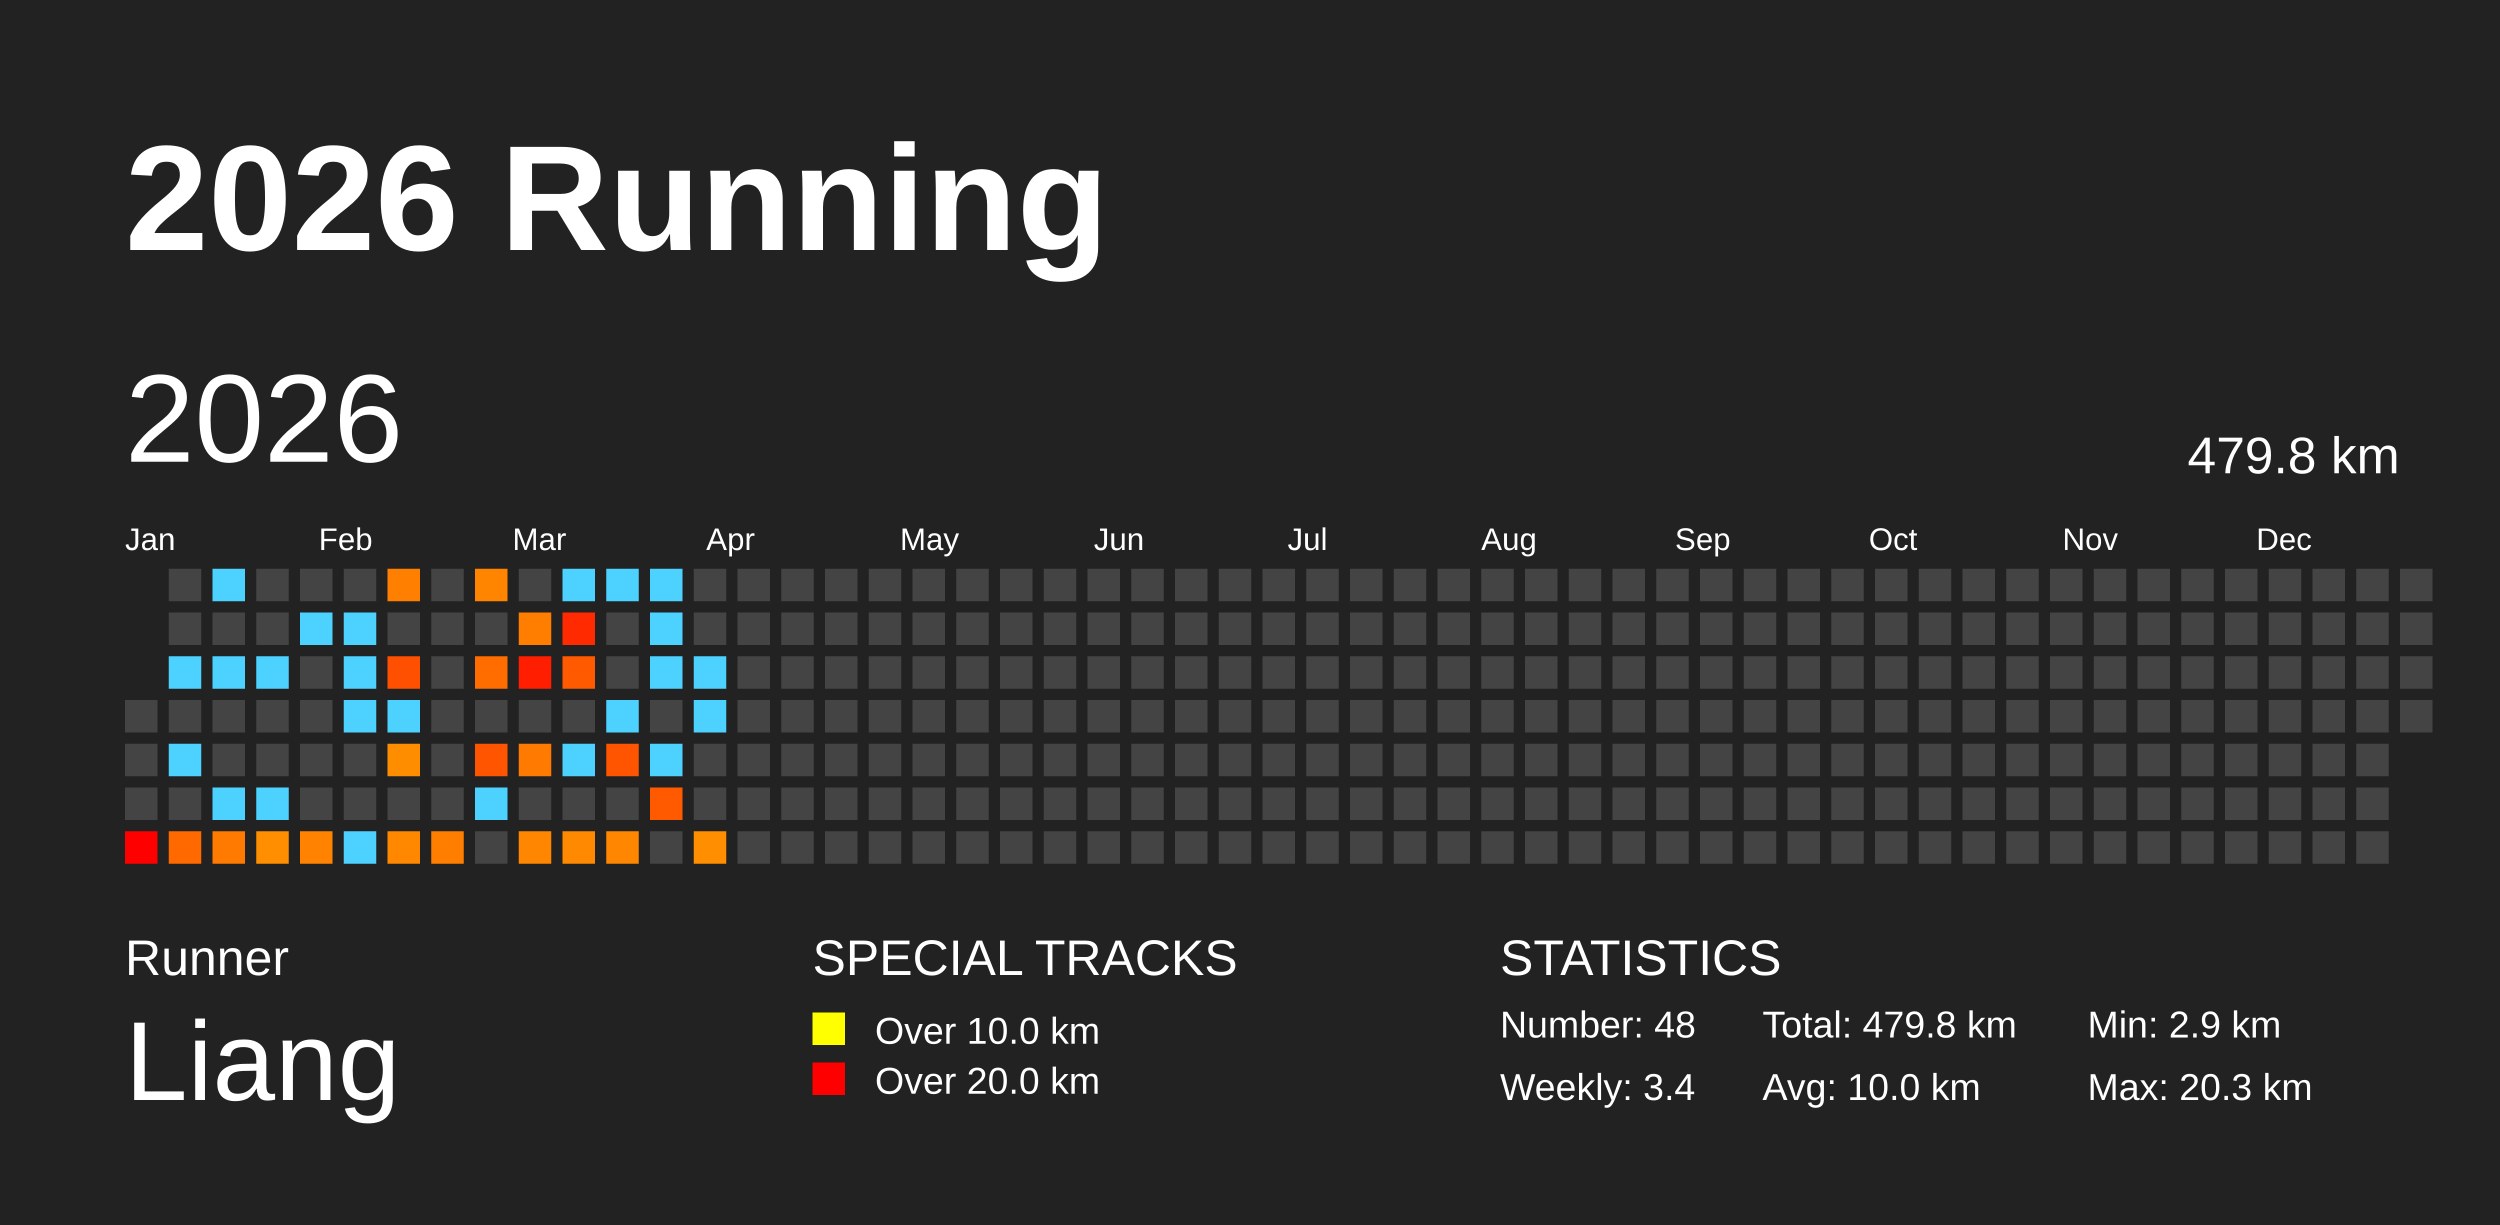
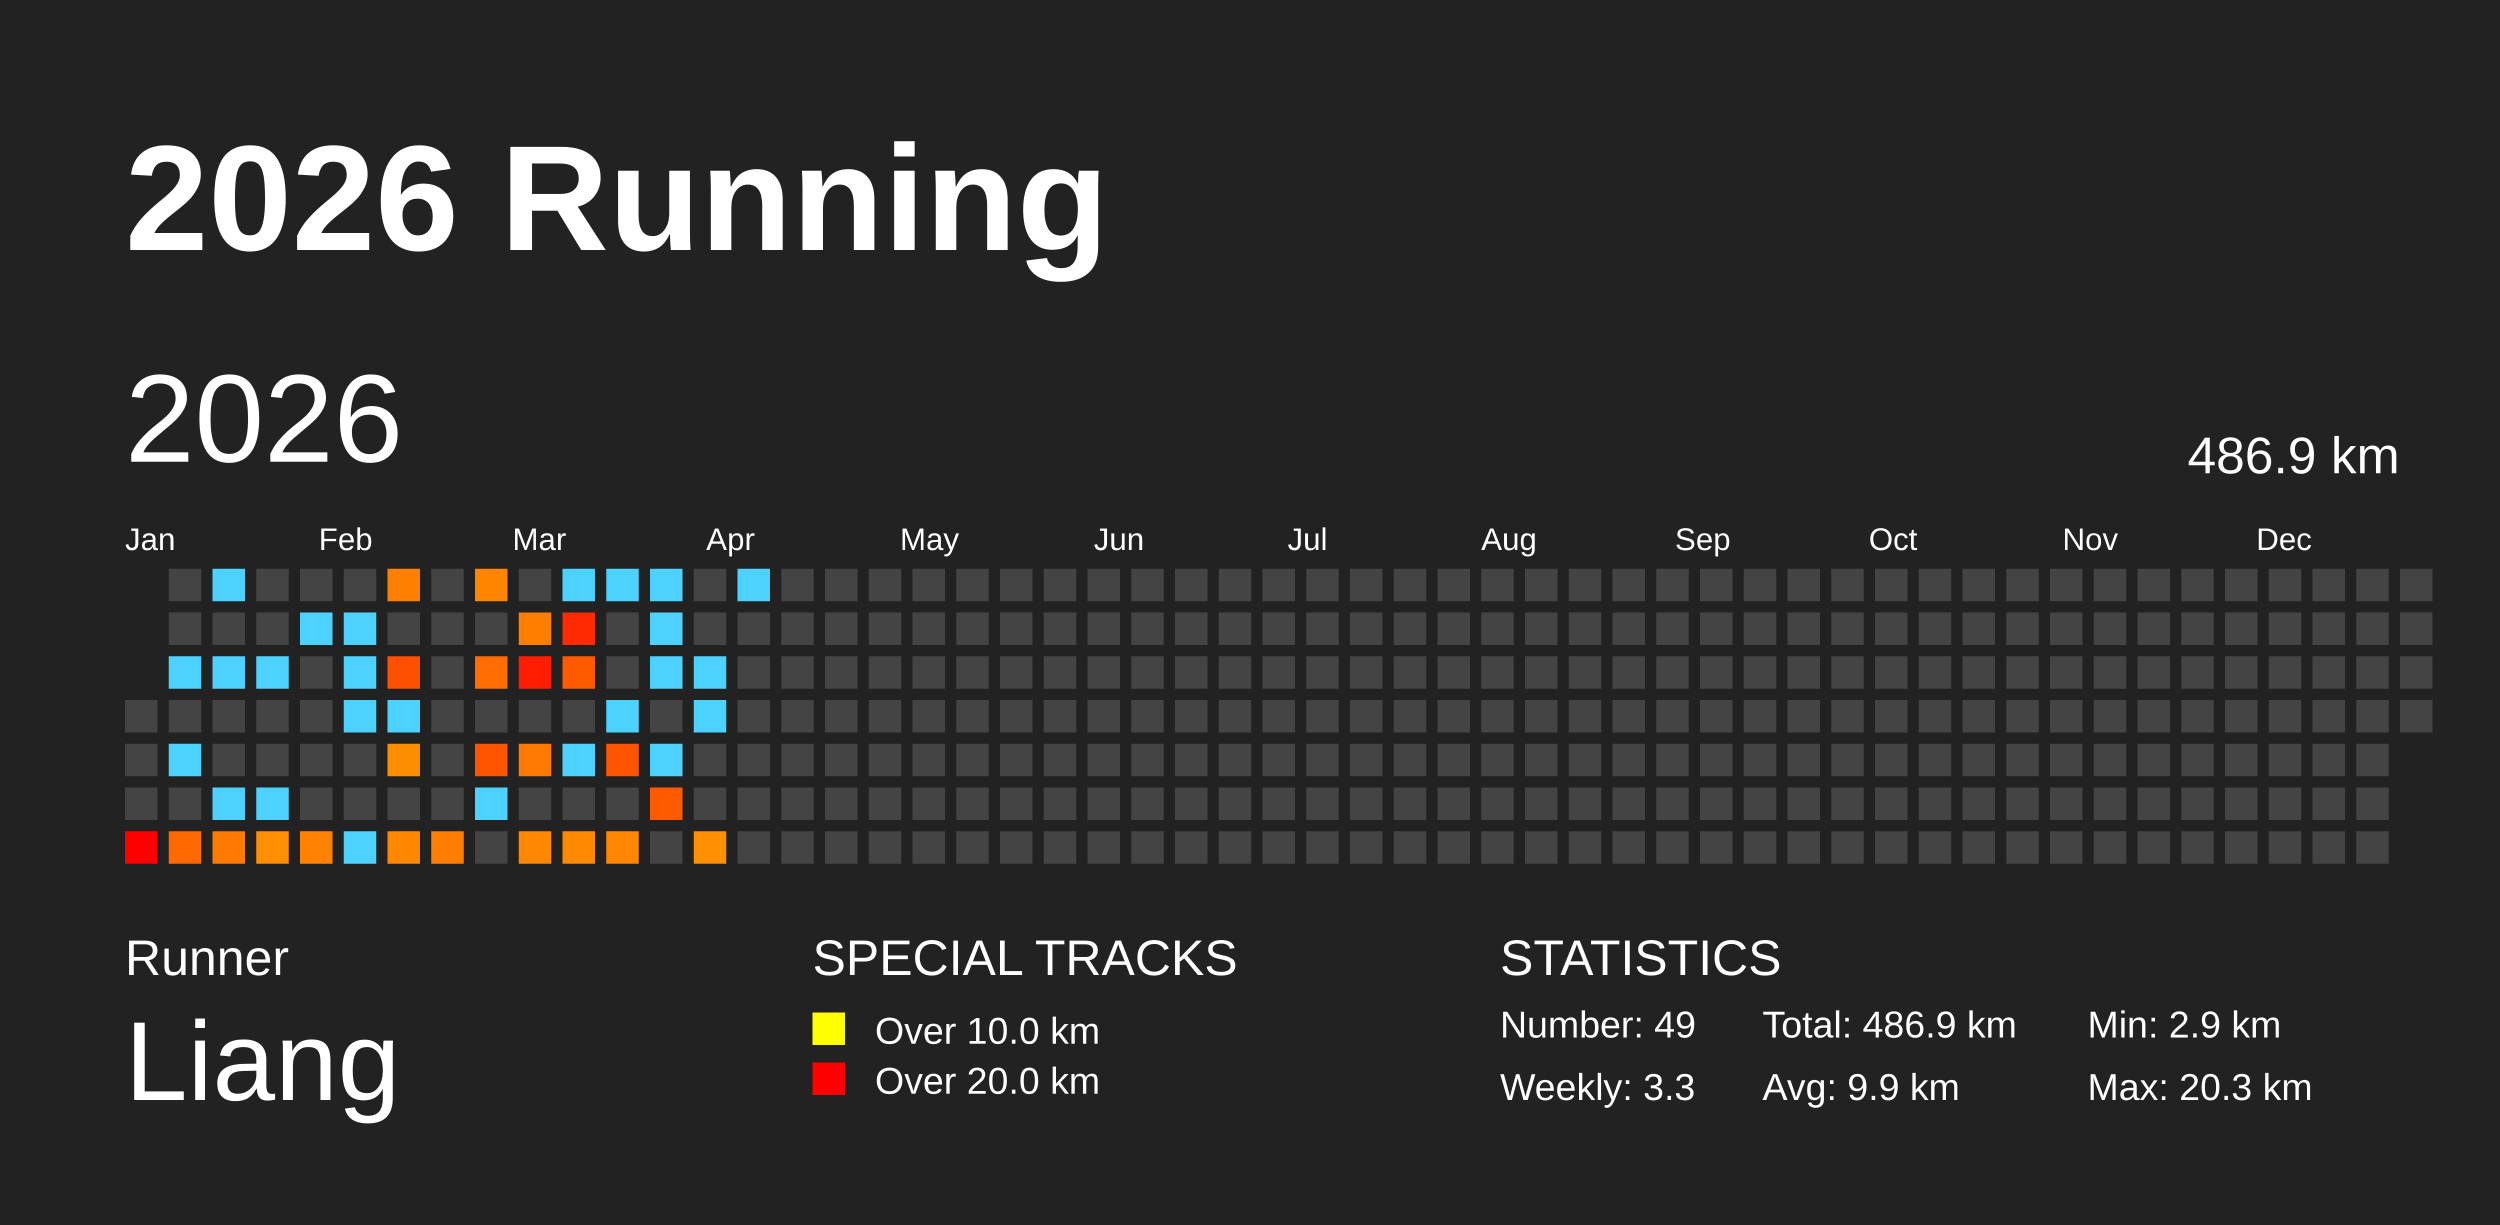
<svg xmlns="http://www.w3.org/2000/svg" baseProfile="full" height="98mm" version="1.1" viewBox="0,0,200,98" width="200mm">
  <defs />
  <rect fill="#222222" height="98" width="200" x="0" y="0" />
  <text fill="#FFFFFF" style="font-size:12px; font-family:Arial; font-weight:bold;" x="10" y="20">2026 Running</text>
  <text fill="#FFFFFF" style="font-size:4px; font-family:Arial" x="10" y="78">Runner</text>
  <text fill="#FFFFFF" style="font-size:9px; font-family:Arial" x="10" y="88">Liang</text>
  <text fill="#FFFFFF" style="font-size:4px; font-family:Arial" x="65" y="78">SPECIAL TRACKS</text>
  <rect fill="yellow" height="2.6" width="2.6" x="65" y="81" />
  <text fill="#FFFFFF" style="font-size:3px; font-family:Arial" x="70" y="83.5">Over 10.0 km</text>
  <rect fill="red" height="2.6" width="2.6" x="65" y="85" />
  <text fill="#FFFFFF" style="font-size:3px; font-family:Arial" x="70" y="87.5">Over 20.0 km</text>
  <text fill="#FFFFFF" style="font-size:4px; font-family:Arial" x="120" y="78">STATISTICS</text>
-   <text fill="#FFFFFF" style="font-size:3px; font-family:Arial" x="120" y="83">Number: 48</text>
-   <text fill="#FFFFFF" style="font-size:3px; font-family:Arial" x="120" y="88">Weekly: 3.4</text>
-   <text fill="#FFFFFF" style="font-size:3px; font-family:Arial" x="141" y="83">Total: 479.8 km</text>
-   <text fill="#FFFFFF" style="font-size:3px; font-family:Arial" x="141" y="88">Avg: 10.0 km</text>
+   <text fill="#FFFFFF" style="font-size:3px; font-family:Arial" x="120" y="83">Number: 49</text>
+   <text fill="#FFFFFF" style="font-size:3px; font-family:Arial" x="120" y="88">Weekly: 3.3</text>
+   <text fill="#FFFFFF" style="font-size:3px; font-family:Arial" x="141" y="83">Total: 486.9 km</text>
+   <text fill="#FFFFFF" style="font-size:3px; font-family:Arial" x="141" y="88">Avg: 9.9 km</text>
  <text fill="#FFFFFF" style="font-size:3px; font-family:Arial" x="167" y="83">Min: 2.9 km</text>
  <text fill="#FFFFFF" style="font-size:3px; font-family:Arial" x="167" y="88">Max: 20.3 km</text>
  <text dominant-baseline="hanging" fill="#FFFFFF" style="font-size:10.0px; font-family:Arial;" x="10" y="30">2026</text>
-   <text dominant-baseline="hanging" fill="#FFFFFF" style="font-size:4.125px; font-family:Arial;" x="175" y="35">479.8 km</text>
+   <text dominant-baseline="hanging" fill="#FFFFFF" style="font-size:4.125px; font-family:Arial;" x="175" y="35">486.9 km</text>
  <text fill="#FFFFFF" style="font-size:2.5px; font-family:Arial" x="10.0" y="44">Jan</text>
  <text fill="#FFFFFF" style="font-size:2.5px; font-family:Arial" x="25.5" y="44">Feb</text>
  <text fill="#FFFFFF" style="font-size:2.5px; font-family:Arial" x="41.0" y="44">Mar</text>
  <text fill="#FFFFFF" style="font-size:2.5px; font-family:Arial" x="56.5" y="44">Apr</text>
  <text fill="#FFFFFF" style="font-size:2.5px; font-family:Arial" x="72.0" y="44">May</text>
  <text fill="#FFFFFF" style="font-size:2.5px; font-family:Arial" x="87.5" y="44">Jun</text>
  <text fill="#FFFFFF" style="font-size:2.5px; font-family:Arial" x="103.0" y="44">Jul</text>
  <text fill="#FFFFFF" style="font-size:2.5px; font-family:Arial" x="118.5" y="44">Aug</text>
  <text fill="#FFFFFF" style="font-size:2.5px; font-family:Arial" x="134.0" y="44">Sep</text>
  <text fill="#FFFFFF" style="font-size:2.5px; font-family:Arial" x="149.5" y="44">Oct</text>
  <text fill="#FFFFFF" style="font-size:2.5px; font-family:Arial" x="165.0" y="44">Nov</text>
  <text fill="#FFFFFF" style="font-size:2.5px; font-family:Arial" x="180.5" y="44">Dec</text>
  <rect fill="#444444" height="2.6" width="2.6" x="10.0" y="56.0" />
  <rect fill="#444444" height="2.6" width="2.6" x="10.0" y="59.5" />
  <rect fill="#444444" height="2.6" width="2.6" x="10.0" y="63.0" />
  <rect fill="red" height="2.6" width="2.6" x="10.0" y="66.5" />
  <rect fill="#444444" height="2.6" width="2.6" x="13.5" y="45.5" />
  <rect fill="#444444" height="2.6" width="2.6" x="13.5" y="49.0" />
  <rect fill="#4dd2ff" height="2.6" width="2.6" x="13.5" y="52.5" />
  <rect fill="#444444" height="2.6" width="2.6" x="13.5" y="56.0" />
  <rect fill="#4dd2ff" height="2.6" width="2.6" x="13.5" y="59.5" />
  <rect fill="#444444" height="2.6" width="2.6" x="13.5" y="63.0" />
  <rect fill="#ff6900" height="2.6" width="2.6" x="13.5" y="66.5" />
  <rect fill="#4dd2ff" height="2.6" width="2.6" x="17.0" y="45.5" />
  <rect fill="#444444" height="2.6" width="2.6" x="17.0" y="49.0" />
  <rect fill="#4dd2ff" height="2.6" width="2.6" x="17.0" y="52.5" />
  <rect fill="#444444" height="2.6" width="2.6" x="17.0" y="56.0" />
  <rect fill="#444444" height="2.6" width="2.6" x="17.0" y="59.5" />
  <rect fill="#4dd2ff" height="2.6" width="2.6" x="17.0" y="63.0" />
  <rect fill="#ff7a00" height="2.6" width="2.6" x="17.0" y="66.5" />
  <rect fill="#444444" height="2.6" width="2.6" x="20.5" y="45.5" />
  <rect fill="#444444" height="2.6" width="2.6" x="20.5" y="49.0" />
  <rect fill="#4dd2ff" height="2.6" width="2.6" x="20.5" y="52.5" />
  <rect fill="#444444" height="2.6" width="2.6" x="20.5" y="56.0" />
  <rect fill="#444444" height="2.6" width="2.6" x="20.5" y="59.5" />
  <rect fill="#4dd2ff" height="2.6" width="2.6" x="20.5" y="63.0" />
  <rect fill="#ff8e00" height="2.6" width="2.6" x="20.5" y="66.5" />
  <rect fill="#444444" height="2.6" width="2.6" x="24.0" y="45.5" />
  <rect fill="#4dd2ff" height="2.6" width="2.6" x="24.0" y="49.0" />
  <rect fill="#444444" height="2.6" width="2.6" x="24.0" y="52.5" />
  <rect fill="#444444" height="2.6" width="2.6" x="24.0" y="56.0" />
  <rect fill="#444444" height="2.6" width="2.6" x="24.0" y="59.5" />
  <rect fill="#444444" height="2.6" width="2.6" x="24.0" y="63.0" />
  <rect fill="#ff8300" height="2.6" width="2.6" x="24.0" y="66.5" />
  <rect fill="#444444" height="2.6" width="2.6" x="27.5" y="45.5" />
  <rect fill="#4dd2ff" height="2.6" width="2.6" x="27.5" y="49.0" />
  <rect fill="#4dd2ff" height="2.6" width="2.6" x="27.5" y="52.5" />
  <rect fill="#4dd2ff" height="2.6" width="2.6" x="27.5" y="56.0" />
  <rect fill="#444444" height="2.6" width="2.6" x="27.5" y="59.5" />
  <rect fill="#444444" height="2.6" width="2.6" x="27.5" y="63.0" />
  <rect fill="#4dd2ff" height="2.6" width="2.6" x="27.5" y="66.5" />
  <rect fill="#ff7f00" height="2.6" width="2.6" x="31.0" y="45.5" />
  <rect fill="#444444" height="2.6" width="2.6" x="31.0" y="49.0" />
  <rect fill="#ff4f00" height="2.6" width="2.6" x="31.0" y="52.5" />
  <rect fill="#4dd2ff" height="2.6" width="2.6" x="31.0" y="56.0" />
  <rect fill="#ff8d00" height="2.6" width="2.6" x="31.0" y="59.5" />
  <rect fill="#444444" height="2.6" width="2.6" x="31.0" y="63.0" />
  <rect fill="#ff8800" height="2.6" width="2.6" x="31.0" y="66.5" />
  <rect fill="#444444" height="2.6" width="2.6" x="34.5" y="45.5" />
  <rect fill="#444444" height="2.6" width="2.6" x="34.5" y="49.0" />
  <rect fill="#444444" height="2.6" width="2.6" x="34.5" y="52.5" />
  <rect fill="#444444" height="2.6" width="2.6" x="34.5" y="56.0" />
  <rect fill="#444444" height="2.6" width="2.6" x="34.5" y="59.5" />
  <rect fill="#444444" height="2.6" width="2.6" x="34.5" y="63.0" />
  <rect fill="#ff7e00" height="2.6" width="2.6" x="34.5" y="66.5" />
  <rect fill="#ff8400" height="2.6" width="2.6" x="38.0" y="45.5" />
  <rect fill="#444444" height="2.6" width="2.6" x="38.0" y="49.0" />
  <rect fill="#ff6c00" height="2.6" width="2.6" x="38.0" y="52.5" />
  <rect fill="#444444" height="2.6" width="2.6" x="38.0" y="56.0" />
  <rect fill="#ff5500" height="2.6" width="2.6" x="38.0" y="59.5" />
  <rect fill="#4dd2ff" height="2.6" width="2.6" x="38.0" y="63.0" />
  <rect fill="#444444" height="2.6" width="2.6" x="38.0" y="66.5" />
  <rect fill="#444444" height="2.6" width="2.6" x="41.5" y="45.5" />
  <rect fill="#ff7e00" height="2.6" width="2.6" x="41.5" y="49.0" />
  <rect fill="#ff1e00" height="2.6" width="2.6" x="41.5" y="52.5" />
  <rect fill="#444444" height="2.6" width="2.6" x="41.5" y="56.0" />
  <rect fill="#ff7a00" height="2.6" width="2.6" x="41.5" y="59.5" />
  <rect fill="#444444" height="2.6" width="2.6" x="41.5" y="63.0" />
  <rect fill="#ff8600" height="2.6" width="2.6" x="41.5" y="66.5" />
  <rect fill="#4dd2ff" height="2.6" width="2.6" x="45.0" y="45.5" />
  <rect fill="#ff2a00" height="2.6" width="2.6" x="45.0" y="49.0" />
  <rect fill="#ff5a00" height="2.6" width="2.6" x="45.0" y="52.5" />
  <rect fill="#444444" height="2.6" width="2.6" x="45.0" y="56.0" />
  <rect fill="#4dd2ff" height="2.6" width="2.6" x="45.0" y="59.5" />
  <rect fill="#444444" height="2.6" width="2.6" x="45.0" y="63.0" />
  <rect fill="#ff8900" height="2.6" width="2.6" x="45.0" y="66.5" />
  <rect fill="#4dd2ff" height="2.6" width="2.6" x="48.5" y="45.5" />
  <rect fill="#444444" height="2.6" width="2.6" x="48.5" y="49.0" />
  <rect fill="#444444" height="2.6" width="2.6" x="48.5" y="52.5" />
  <rect fill="#4dd2ff" height="2.6" width="2.6" x="48.5" y="56.0" />
  <rect fill="#ff5400" height="2.6" width="2.6" x="48.5" y="59.5" />
  <rect fill="#444444" height="2.6" width="2.6" x="48.5" y="63.0" />
  <rect fill="#ff8600" height="2.6" width="2.6" x="48.5" y="66.5" />
  <rect fill="#4dd2ff" height="2.6" width="2.6" x="52.0" y="45.5" />
  <rect fill="#4dd2ff" height="2.6" width="2.6" x="52.0" y="49.0" />
  <rect fill="#4dd2ff" height="2.6" width="2.6" x="52.0" y="52.5" />
  <rect fill="#444444" height="2.6" width="2.6" x="52.0" y="56.0" />
  <rect fill="#4dd2ff" height="2.6" width="2.6" x="52.0" y="59.5" />
  <rect fill="#ff5a00" height="2.6" width="2.6" x="52.0" y="63.0" />
  <rect fill="#444444" height="2.6" width="2.6" x="52.0" y="66.5" />
  <rect fill="#444444" height="2.6" width="2.6" x="55.5" y="45.5" />
  <rect fill="#444444" height="2.6" width="2.6" x="55.5" y="49.0" />
  <rect fill="#4dd2ff" height="2.6" width="2.6" x="55.5" y="52.5" />
  <rect fill="#4dd2ff" height="2.6" width="2.6" x="55.5" y="56.0" />
  <rect fill="#444444" height="2.6" width="2.6" x="55.5" y="59.5" />
  <rect fill="#444444" height="2.6" width="2.6" x="55.5" y="63.0" />
  <rect fill="#ff8e00" height="2.6" width="2.6" x="55.5" y="66.5" />
-   <rect fill="#444444" height="2.6" width="2.6" x="59.0" y="45.5" />
+   <rect fill="#4dd2ff" height="2.6" width="2.6" x="59.0" y="45.5" />
  <rect fill="#444444" height="2.6" width="2.6" x="59.0" y="49.0" />
  <rect fill="#444444" height="2.6" width="2.6" x="59.0" y="52.5" />
  <rect fill="#444444" height="2.6" width="2.6" x="59.0" y="56.0" />
  <rect fill="#444444" height="2.6" width="2.6" x="59.0" y="59.5" />
  <rect fill="#444444" height="2.6" width="2.6" x="59.0" y="63.0" />
  <rect fill="#444444" height="2.6" width="2.6" x="59.0" y="66.5" />
  <rect fill="#444444" height="2.6" width="2.6" x="62.5" y="45.5" />
  <rect fill="#444444" height="2.6" width="2.6" x="62.5" y="49.0" />
  <rect fill="#444444" height="2.6" width="2.6" x="62.5" y="52.5" />
  <rect fill="#444444" height="2.6" width="2.6" x="62.5" y="56.0" />
  <rect fill="#444444" height="2.6" width="2.6" x="62.5" y="59.5" />
  <rect fill="#444444" height="2.6" width="2.6" x="62.5" y="63.0" />
  <rect fill="#444444" height="2.6" width="2.6" x="62.5" y="66.5" />
  <rect fill="#444444" height="2.6" width="2.6" x="66.0" y="45.5" />
  <rect fill="#444444" height="2.6" width="2.6" x="66.0" y="49.0" />
  <rect fill="#444444" height="2.6" width="2.6" x="66.0" y="52.5" />
  <rect fill="#444444" height="2.6" width="2.6" x="66.0" y="56.0" />
  <rect fill="#444444" height="2.6" width="2.6" x="66.0" y="59.5" />
  <rect fill="#444444" height="2.6" width="2.6" x="66.0" y="63.0" />
  <rect fill="#444444" height="2.6" width="2.6" x="66.0" y="66.5" />
  <rect fill="#444444" height="2.6" width="2.6" x="69.5" y="45.5" />
  <rect fill="#444444" height="2.6" width="2.6" x="69.5" y="49.0" />
  <rect fill="#444444" height="2.6" width="2.6" x="69.5" y="52.5" />
  <rect fill="#444444" height="2.6" width="2.6" x="69.5" y="56.0" />
  <rect fill="#444444" height="2.6" width="2.6" x="69.5" y="59.5" />
  <rect fill="#444444" height="2.6" width="2.6" x="69.5" y="63.0" />
  <rect fill="#444444" height="2.6" width="2.6" x="69.5" y="66.5" />
  <rect fill="#444444" height="2.6" width="2.6" x="73.0" y="45.5" />
  <rect fill="#444444" height="2.6" width="2.6" x="73.0" y="49.0" />
  <rect fill="#444444" height="2.6" width="2.6" x="73.0" y="52.5" />
  <rect fill="#444444" height="2.6" width="2.6" x="73.0" y="56.0" />
  <rect fill="#444444" height="2.6" width="2.6" x="73.0" y="59.5" />
  <rect fill="#444444" height="2.6" width="2.6" x="73.0" y="63.0" />
  <rect fill="#444444" height="2.6" width="2.6" x="73.0" y="66.5" />
  <rect fill="#444444" height="2.6" width="2.6" x="76.5" y="45.5" />
  <rect fill="#444444" height="2.6" width="2.6" x="76.5" y="49.0" />
  <rect fill="#444444" height="2.6" width="2.6" x="76.5" y="52.5" />
  <rect fill="#444444" height="2.6" width="2.6" x="76.5" y="56.0" />
  <rect fill="#444444" height="2.6" width="2.6" x="76.5" y="59.5" />
  <rect fill="#444444" height="2.6" width="2.6" x="76.5" y="63.0" />
  <rect fill="#444444" height="2.6" width="2.6" x="76.5" y="66.5" />
  <rect fill="#444444" height="2.6" width="2.6" x="80.0" y="45.5" />
  <rect fill="#444444" height="2.6" width="2.6" x="80.0" y="49.0" />
  <rect fill="#444444" height="2.6" width="2.6" x="80.0" y="52.5" />
  <rect fill="#444444" height="2.6" width="2.6" x="80.0" y="56.0" />
  <rect fill="#444444" height="2.6" width="2.6" x="80.0" y="59.5" />
  <rect fill="#444444" height="2.6" width="2.6" x="80.0" y="63.0" />
  <rect fill="#444444" height="2.6" width="2.6" x="80.0" y="66.5" />
  <rect fill="#444444" height="2.6" width="2.6" x="83.5" y="45.5" />
  <rect fill="#444444" height="2.6" width="2.6" x="83.5" y="49.0" />
  <rect fill="#444444" height="2.6" width="2.6" x="83.5" y="52.5" />
  <rect fill="#444444" height="2.6" width="2.6" x="83.5" y="56.0" />
  <rect fill="#444444" height="2.6" width="2.6" x="83.5" y="59.5" />
  <rect fill="#444444" height="2.6" width="2.6" x="83.5" y="63.0" />
  <rect fill="#444444" height="2.6" width="2.6" x="83.5" y="66.5" />
  <rect fill="#444444" height="2.6" width="2.6" x="87.0" y="45.5" />
  <rect fill="#444444" height="2.6" width="2.6" x="87.0" y="49.0" />
  <rect fill="#444444" height="2.6" width="2.6" x="87.0" y="52.5" />
  <rect fill="#444444" height="2.6" width="2.6" x="87.0" y="56.0" />
  <rect fill="#444444" height="2.6" width="2.6" x="87.0" y="59.5" />
  <rect fill="#444444" height="2.6" width="2.6" x="87.0" y="63.0" />
  <rect fill="#444444" height="2.6" width="2.6" x="87.0" y="66.5" />
  <rect fill="#444444" height="2.6" width="2.6" x="90.5" y="45.5" />
  <rect fill="#444444" height="2.6" width="2.6" x="90.5" y="49.0" />
  <rect fill="#444444" height="2.6" width="2.6" x="90.5" y="52.5" />
  <rect fill="#444444" height="2.6" width="2.6" x="90.5" y="56.0" />
  <rect fill="#444444" height="2.6" width="2.6" x="90.5" y="59.5" />
  <rect fill="#444444" height="2.6" width="2.6" x="90.5" y="63.0" />
  <rect fill="#444444" height="2.6" width="2.6" x="90.5" y="66.5" />
  <rect fill="#444444" height="2.6" width="2.6" x="94.0" y="45.5" />
  <rect fill="#444444" height="2.6" width="2.6" x="94.0" y="49.0" />
  <rect fill="#444444" height="2.6" width="2.6" x="94.0" y="52.5" />
  <rect fill="#444444" height="2.6" width="2.6" x="94.0" y="56.0" />
  <rect fill="#444444" height="2.6" width="2.6" x="94.0" y="59.5" />
  <rect fill="#444444" height="2.6" width="2.6" x="94.0" y="63.0" />
  <rect fill="#444444" height="2.6" width="2.6" x="94.0" y="66.5" />
  <rect fill="#444444" height="2.6" width="2.6" x="97.5" y="45.5" />
  <rect fill="#444444" height="2.6" width="2.6" x="97.5" y="49.0" />
  <rect fill="#444444" height="2.6" width="2.6" x="97.5" y="52.5" />
  <rect fill="#444444" height="2.6" width="2.6" x="97.5" y="56.0" />
  <rect fill="#444444" height="2.6" width="2.6" x="97.5" y="59.5" />
  <rect fill="#444444" height="2.6" width="2.6" x="97.5" y="63.0" />
  <rect fill="#444444" height="2.6" width="2.6" x="97.5" y="66.5" />
  <rect fill="#444444" height="2.6" width="2.6" x="101.0" y="45.5" />
  <rect fill="#444444" height="2.6" width="2.6" x="101.0" y="49.0" />
  <rect fill="#444444" height="2.6" width="2.6" x="101.0" y="52.5" />
  <rect fill="#444444" height="2.6" width="2.6" x="101.0" y="56.0" />
  <rect fill="#444444" height="2.6" width="2.6" x="101.0" y="59.5" />
  <rect fill="#444444" height="2.6" width="2.6" x="101.0" y="63.0" />
  <rect fill="#444444" height="2.6" width="2.6" x="101.0" y="66.5" />
  <rect fill="#444444" height="2.6" width="2.6" x="104.5" y="45.5" />
  <rect fill="#444444" height="2.6" width="2.6" x="104.5" y="49.0" />
  <rect fill="#444444" height="2.6" width="2.6" x="104.5" y="52.5" />
  <rect fill="#444444" height="2.6" width="2.6" x="104.5" y="56.0" />
  <rect fill="#444444" height="2.6" width="2.6" x="104.5" y="59.5" />
  <rect fill="#444444" height="2.6" width="2.6" x="104.5" y="63.0" />
  <rect fill="#444444" height="2.6" width="2.6" x="104.5" y="66.5" />
  <rect fill="#444444" height="2.6" width="2.6" x="108.0" y="45.5" />
  <rect fill="#444444" height="2.6" width="2.6" x="108.0" y="49.0" />
  <rect fill="#444444" height="2.6" width="2.6" x="108.0" y="52.5" />
  <rect fill="#444444" height="2.6" width="2.6" x="108.0" y="56.0" />
  <rect fill="#444444" height="2.6" width="2.6" x="108.0" y="59.5" />
  <rect fill="#444444" height="2.6" width="2.6" x="108.0" y="63.0" />
  <rect fill="#444444" height="2.6" width="2.6" x="108.0" y="66.5" />
  <rect fill="#444444" height="2.6" width="2.6" x="111.5" y="45.5" />
  <rect fill="#444444" height="2.6" width="2.6" x="111.5" y="49.0" />
  <rect fill="#444444" height="2.6" width="2.6" x="111.5" y="52.5" />
  <rect fill="#444444" height="2.6" width="2.6" x="111.5" y="56.0" />
  <rect fill="#444444" height="2.6" width="2.6" x="111.5" y="59.5" />
  <rect fill="#444444" height="2.6" width="2.6" x="111.5" y="63.0" />
  <rect fill="#444444" height="2.6" width="2.6" x="111.5" y="66.5" />
  <rect fill="#444444" height="2.6" width="2.6" x="115.0" y="45.5" />
  <rect fill="#444444" height="2.6" width="2.6" x="115.0" y="49.0" />
  <rect fill="#444444" height="2.6" width="2.6" x="115.0" y="52.5" />
  <rect fill="#444444" height="2.6" width="2.6" x="115.0" y="56.0" />
  <rect fill="#444444" height="2.6" width="2.6" x="115.0" y="59.5" />
  <rect fill="#444444" height="2.6" width="2.6" x="115.0" y="63.0" />
  <rect fill="#444444" height="2.6" width="2.6" x="115.0" y="66.5" />
  <rect fill="#444444" height="2.6" width="2.6" x="118.5" y="45.5" />
  <rect fill="#444444" height="2.6" width="2.6" x="118.5" y="49.0" />
  <rect fill="#444444" height="2.6" width="2.6" x="118.5" y="52.5" />
  <rect fill="#444444" height="2.6" width="2.6" x="118.5" y="56.0" />
  <rect fill="#444444" height="2.6" width="2.6" x="118.5" y="59.5" />
  <rect fill="#444444" height="2.6" width="2.6" x="118.5" y="63.0" />
  <rect fill="#444444" height="2.6" width="2.6" x="118.5" y="66.5" />
  <rect fill="#444444" height="2.6" width="2.6" x="122.0" y="45.5" />
  <rect fill="#444444" height="2.6" width="2.6" x="122.0" y="49.0" />
  <rect fill="#444444" height="2.6" width="2.6" x="122.0" y="52.5" />
  <rect fill="#444444" height="2.6" width="2.6" x="122.0" y="56.0" />
  <rect fill="#444444" height="2.6" width="2.6" x="122.0" y="59.5" />
  <rect fill="#444444" height="2.6" width="2.6" x="122.0" y="63.0" />
  <rect fill="#444444" height="2.6" width="2.6" x="122.0" y="66.5" />
  <rect fill="#444444" height="2.6" width="2.6" x="125.5" y="45.5" />
  <rect fill="#444444" height="2.6" width="2.6" x="125.5" y="49.0" />
  <rect fill="#444444" height="2.6" width="2.6" x="125.5" y="52.5" />
  <rect fill="#444444" height="2.6" width="2.6" x="125.5" y="56.0" />
  <rect fill="#444444" height="2.6" width="2.6" x="125.5" y="59.5" />
  <rect fill="#444444" height="2.6" width="2.6" x="125.5" y="63.0" />
  <rect fill="#444444" height="2.6" width="2.6" x="125.5" y="66.5" />
  <rect fill="#444444" height="2.6" width="2.6" x="129.0" y="45.5" />
  <rect fill="#444444" height="2.6" width="2.6" x="129.0" y="49.0" />
  <rect fill="#444444" height="2.6" width="2.6" x="129.0" y="52.5" />
  <rect fill="#444444" height="2.6" width="2.6" x="129.0" y="56.0" />
  <rect fill="#444444" height="2.6" width="2.6" x="129.0" y="59.5" />
  <rect fill="#444444" height="2.6" width="2.6" x="129.0" y="63.0" />
  <rect fill="#444444" height="2.6" width="2.6" x="129.0" y="66.5" />
  <rect fill="#444444" height="2.6" width="2.6" x="132.5" y="45.5" />
  <rect fill="#444444" height="2.6" width="2.6" x="132.5" y="49.0" />
  <rect fill="#444444" height="2.6" width="2.6" x="132.5" y="52.5" />
  <rect fill="#444444" height="2.6" width="2.6" x="132.5" y="56.0" />
  <rect fill="#444444" height="2.6" width="2.6" x="132.5" y="59.5" />
  <rect fill="#444444" height="2.6" width="2.6" x="132.5" y="63.0" />
  <rect fill="#444444" height="2.6" width="2.6" x="132.5" y="66.5" />
  <rect fill="#444444" height="2.6" width="2.6" x="136.0" y="45.5" />
  <rect fill="#444444" height="2.6" width="2.6" x="136.0" y="49.0" />
  <rect fill="#444444" height="2.6" width="2.6" x="136.0" y="52.5" />
  <rect fill="#444444" height="2.6" width="2.6" x="136.0" y="56.0" />
  <rect fill="#444444" height="2.6" width="2.6" x="136.0" y="59.5" />
  <rect fill="#444444" height="2.6" width="2.6" x="136.0" y="63.0" />
  <rect fill="#444444" height="2.6" width="2.6" x="136.0" y="66.5" />
  <rect fill="#444444" height="2.6" width="2.6" x="139.5" y="45.5" />
  <rect fill="#444444" height="2.6" width="2.6" x="139.5" y="49.0" />
  <rect fill="#444444" height="2.6" width="2.6" x="139.5" y="52.5" />
  <rect fill="#444444" height="2.6" width="2.6" x="139.5" y="56.0" />
  <rect fill="#444444" height="2.6" width="2.6" x="139.5" y="59.5" />
  <rect fill="#444444" height="2.6" width="2.6" x="139.5" y="63.0" />
  <rect fill="#444444" height="2.6" width="2.6" x="139.5" y="66.5" />
  <rect fill="#444444" height="2.6" width="2.6" x="143.0" y="45.5" />
  <rect fill="#444444" height="2.6" width="2.6" x="143.0" y="49.0" />
  <rect fill="#444444" height="2.6" width="2.6" x="143.0" y="52.5" />
  <rect fill="#444444" height="2.6" width="2.6" x="143.0" y="56.0" />
  <rect fill="#444444" height="2.6" width="2.6" x="143.0" y="59.5" />
  <rect fill="#444444" height="2.6" width="2.6" x="143.0" y="63.0" />
  <rect fill="#444444" height="2.6" width="2.6" x="143.0" y="66.5" />
  <rect fill="#444444" height="2.6" width="2.6" x="146.5" y="45.5" />
  <rect fill="#444444" height="2.6" width="2.6" x="146.5" y="49.0" />
  <rect fill="#444444" height="2.6" width="2.6" x="146.5" y="52.5" />
  <rect fill="#444444" height="2.6" width="2.6" x="146.5" y="56.0" />
  <rect fill="#444444" height="2.6" width="2.6" x="146.5" y="59.5" />
  <rect fill="#444444" height="2.6" width="2.6" x="146.5" y="63.0" />
  <rect fill="#444444" height="2.6" width="2.6" x="146.5" y="66.5" />
  <rect fill="#444444" height="2.6" width="2.6" x="150.0" y="45.5" />
  <rect fill="#444444" height="2.6" width="2.6" x="150.0" y="49.0" />
  <rect fill="#444444" height="2.6" width="2.6" x="150.0" y="52.5" />
  <rect fill="#444444" height="2.6" width="2.6" x="150.0" y="56.0" />
  <rect fill="#444444" height="2.6" width="2.6" x="150.0" y="59.5" />
  <rect fill="#444444" height="2.6" width="2.6" x="150.0" y="63.0" />
  <rect fill="#444444" height="2.6" width="2.6" x="150.0" y="66.5" />
  <rect fill="#444444" height="2.6" width="2.6" x="153.5" y="45.5" />
  <rect fill="#444444" height="2.6" width="2.6" x="153.5" y="49.0" />
  <rect fill="#444444" height="2.6" width="2.6" x="153.5" y="52.5" />
  <rect fill="#444444" height="2.6" width="2.6" x="153.5" y="56.0" />
  <rect fill="#444444" height="2.6" width="2.6" x="153.5" y="59.5" />
  <rect fill="#444444" height="2.6" width="2.6" x="153.5" y="63.0" />
  <rect fill="#444444" height="2.6" width="2.6" x="153.5" y="66.5" />
  <rect fill="#444444" height="2.6" width="2.6" x="157.0" y="45.5" />
  <rect fill="#444444" height="2.6" width="2.6" x="157.0" y="49.0" />
  <rect fill="#444444" height="2.6" width="2.6" x="157.0" y="52.5" />
  <rect fill="#444444" height="2.6" width="2.6" x="157.0" y="56.0" />
  <rect fill="#444444" height="2.6" width="2.6" x="157.0" y="59.5" />
  <rect fill="#444444" height="2.6" width="2.6" x="157.0" y="63.0" />
  <rect fill="#444444" height="2.6" width="2.6" x="157.0" y="66.5" />
  <rect fill="#444444" height="2.6" width="2.6" x="160.5" y="45.5" />
  <rect fill="#444444" height="2.6" width="2.6" x="160.5" y="49.0" />
  <rect fill="#444444" height="2.6" width="2.6" x="160.5" y="52.5" />
  <rect fill="#444444" height="2.6" width="2.6" x="160.5" y="56.0" />
  <rect fill="#444444" height="2.6" width="2.6" x="160.5" y="59.5" />
  <rect fill="#444444" height="2.6" width="2.6" x="160.5" y="63.0" />
  <rect fill="#444444" height="2.6" width="2.6" x="160.5" y="66.5" />
  <rect fill="#444444" height="2.6" width="2.6" x="164.0" y="45.5" />
  <rect fill="#444444" height="2.6" width="2.6" x="164.0" y="49.0" />
  <rect fill="#444444" height="2.6" width="2.6" x="164.0" y="52.5" />
  <rect fill="#444444" height="2.6" width="2.6" x="164.0" y="56.0" />
  <rect fill="#444444" height="2.6" width="2.6" x="164.0" y="59.5" />
  <rect fill="#444444" height="2.6" width="2.6" x="164.0" y="63.0" />
  <rect fill="#444444" height="2.6" width="2.6" x="164.0" y="66.5" />
  <rect fill="#444444" height="2.6" width="2.6" x="167.5" y="45.5" />
  <rect fill="#444444" height="2.6" width="2.6" x="167.5" y="49.0" />
  <rect fill="#444444" height="2.6" width="2.6" x="167.5" y="52.5" />
  <rect fill="#444444" height="2.6" width="2.6" x="167.5" y="56.0" />
  <rect fill="#444444" height="2.6" width="2.6" x="167.5" y="59.5" />
  <rect fill="#444444" height="2.6" width="2.6" x="167.5" y="63.0" />
  <rect fill="#444444" height="2.6" width="2.6" x="167.5" y="66.5" />
  <rect fill="#444444" height="2.6" width="2.6" x="171.0" y="45.5" />
  <rect fill="#444444" height="2.6" width="2.6" x="171.0" y="49.0" />
  <rect fill="#444444" height="2.6" width="2.6" x="171.0" y="52.5" />
  <rect fill="#444444" height="2.6" width="2.6" x="171.0" y="56.0" />
  <rect fill="#444444" height="2.6" width="2.6" x="171.0" y="59.5" />
  <rect fill="#444444" height="2.6" width="2.6" x="171.0" y="63.0" />
  <rect fill="#444444" height="2.6" width="2.6" x="171.0" y="66.5" />
  <rect fill="#444444" height="2.6" width="2.6" x="174.5" y="45.5" />
  <rect fill="#444444" height="2.6" width="2.6" x="174.5" y="49.0" />
  <rect fill="#444444" height="2.6" width="2.6" x="174.5" y="52.5" />
  <rect fill="#444444" height="2.6" width="2.6" x="174.5" y="56.0" />
  <rect fill="#444444" height="2.6" width="2.6" x="174.5" y="59.5" />
  <rect fill="#444444" height="2.6" width="2.6" x="174.5" y="63.0" />
  <rect fill="#444444" height="2.6" width="2.6" x="174.5" y="66.5" />
  <rect fill="#444444" height="2.6" width="2.6" x="178.0" y="45.5" />
  <rect fill="#444444" height="2.6" width="2.6" x="178.0" y="49.0" />
  <rect fill="#444444" height="2.6" width="2.6" x="178.0" y="52.5" />
  <rect fill="#444444" height="2.6" width="2.6" x="178.0" y="56.0" />
  <rect fill="#444444" height="2.6" width="2.6" x="178.0" y="59.5" />
  <rect fill="#444444" height="2.6" width="2.6" x="178.0" y="63.0" />
  <rect fill="#444444" height="2.6" width="2.6" x="178.0" y="66.5" />
  <rect fill="#444444" height="2.6" width="2.6" x="181.5" y="45.5" />
  <rect fill="#444444" height="2.6" width="2.6" x="181.5" y="49.0" />
  <rect fill="#444444" height="2.6" width="2.6" x="181.5" y="52.5" />
  <rect fill="#444444" height="2.6" width="2.6" x="181.5" y="56.0" />
  <rect fill="#444444" height="2.6" width="2.6" x="181.5" y="59.5" />
  <rect fill="#444444" height="2.6" width="2.6" x="181.5" y="63.0" />
  <rect fill="#444444" height="2.6" width="2.6" x="181.5" y="66.5" />
  <rect fill="#444444" height="2.6" width="2.6" x="185.0" y="45.5" />
  <rect fill="#444444" height="2.6" width="2.6" x="185.0" y="49.0" />
  <rect fill="#444444" height="2.6" width="2.6" x="185.0" y="52.5" />
  <rect fill="#444444" height="2.6" width="2.6" x="185.0" y="56.0" />
  <rect fill="#444444" height="2.6" width="2.6" x="185.0" y="59.5" />
  <rect fill="#444444" height="2.6" width="2.6" x="185.0" y="63.0" />
  <rect fill="#444444" height="2.6" width="2.6" x="185.0" y="66.5" />
  <rect fill="#444444" height="2.6" width="2.6" x="188.5" y="45.5" />
  <rect fill="#444444" height="2.6" width="2.6" x="188.5" y="49.0" />
  <rect fill="#444444" height="2.6" width="2.6" x="188.5" y="52.5" />
  <rect fill="#444444" height="2.6" width="2.6" x="188.5" y="56.0" />
  <rect fill="#444444" height="2.6" width="2.6" x="188.5" y="59.5" />
  <rect fill="#444444" height="2.6" width="2.6" x="188.5" y="63.0" />
  <rect fill="#444444" height="2.6" width="2.6" x="188.5" y="66.5" />
  <rect fill="#444444" height="2.6" width="2.6" x="192.0" y="45.5" />
  <rect fill="#444444" height="2.6" width="2.6" x="192.0" y="49.0" />
  <rect fill="#444444" height="2.6" width="2.6" x="192.0" y="52.5" />
  <rect fill="#444444" height="2.6" width="2.6" x="192.0" y="56.0" />
</svg>
